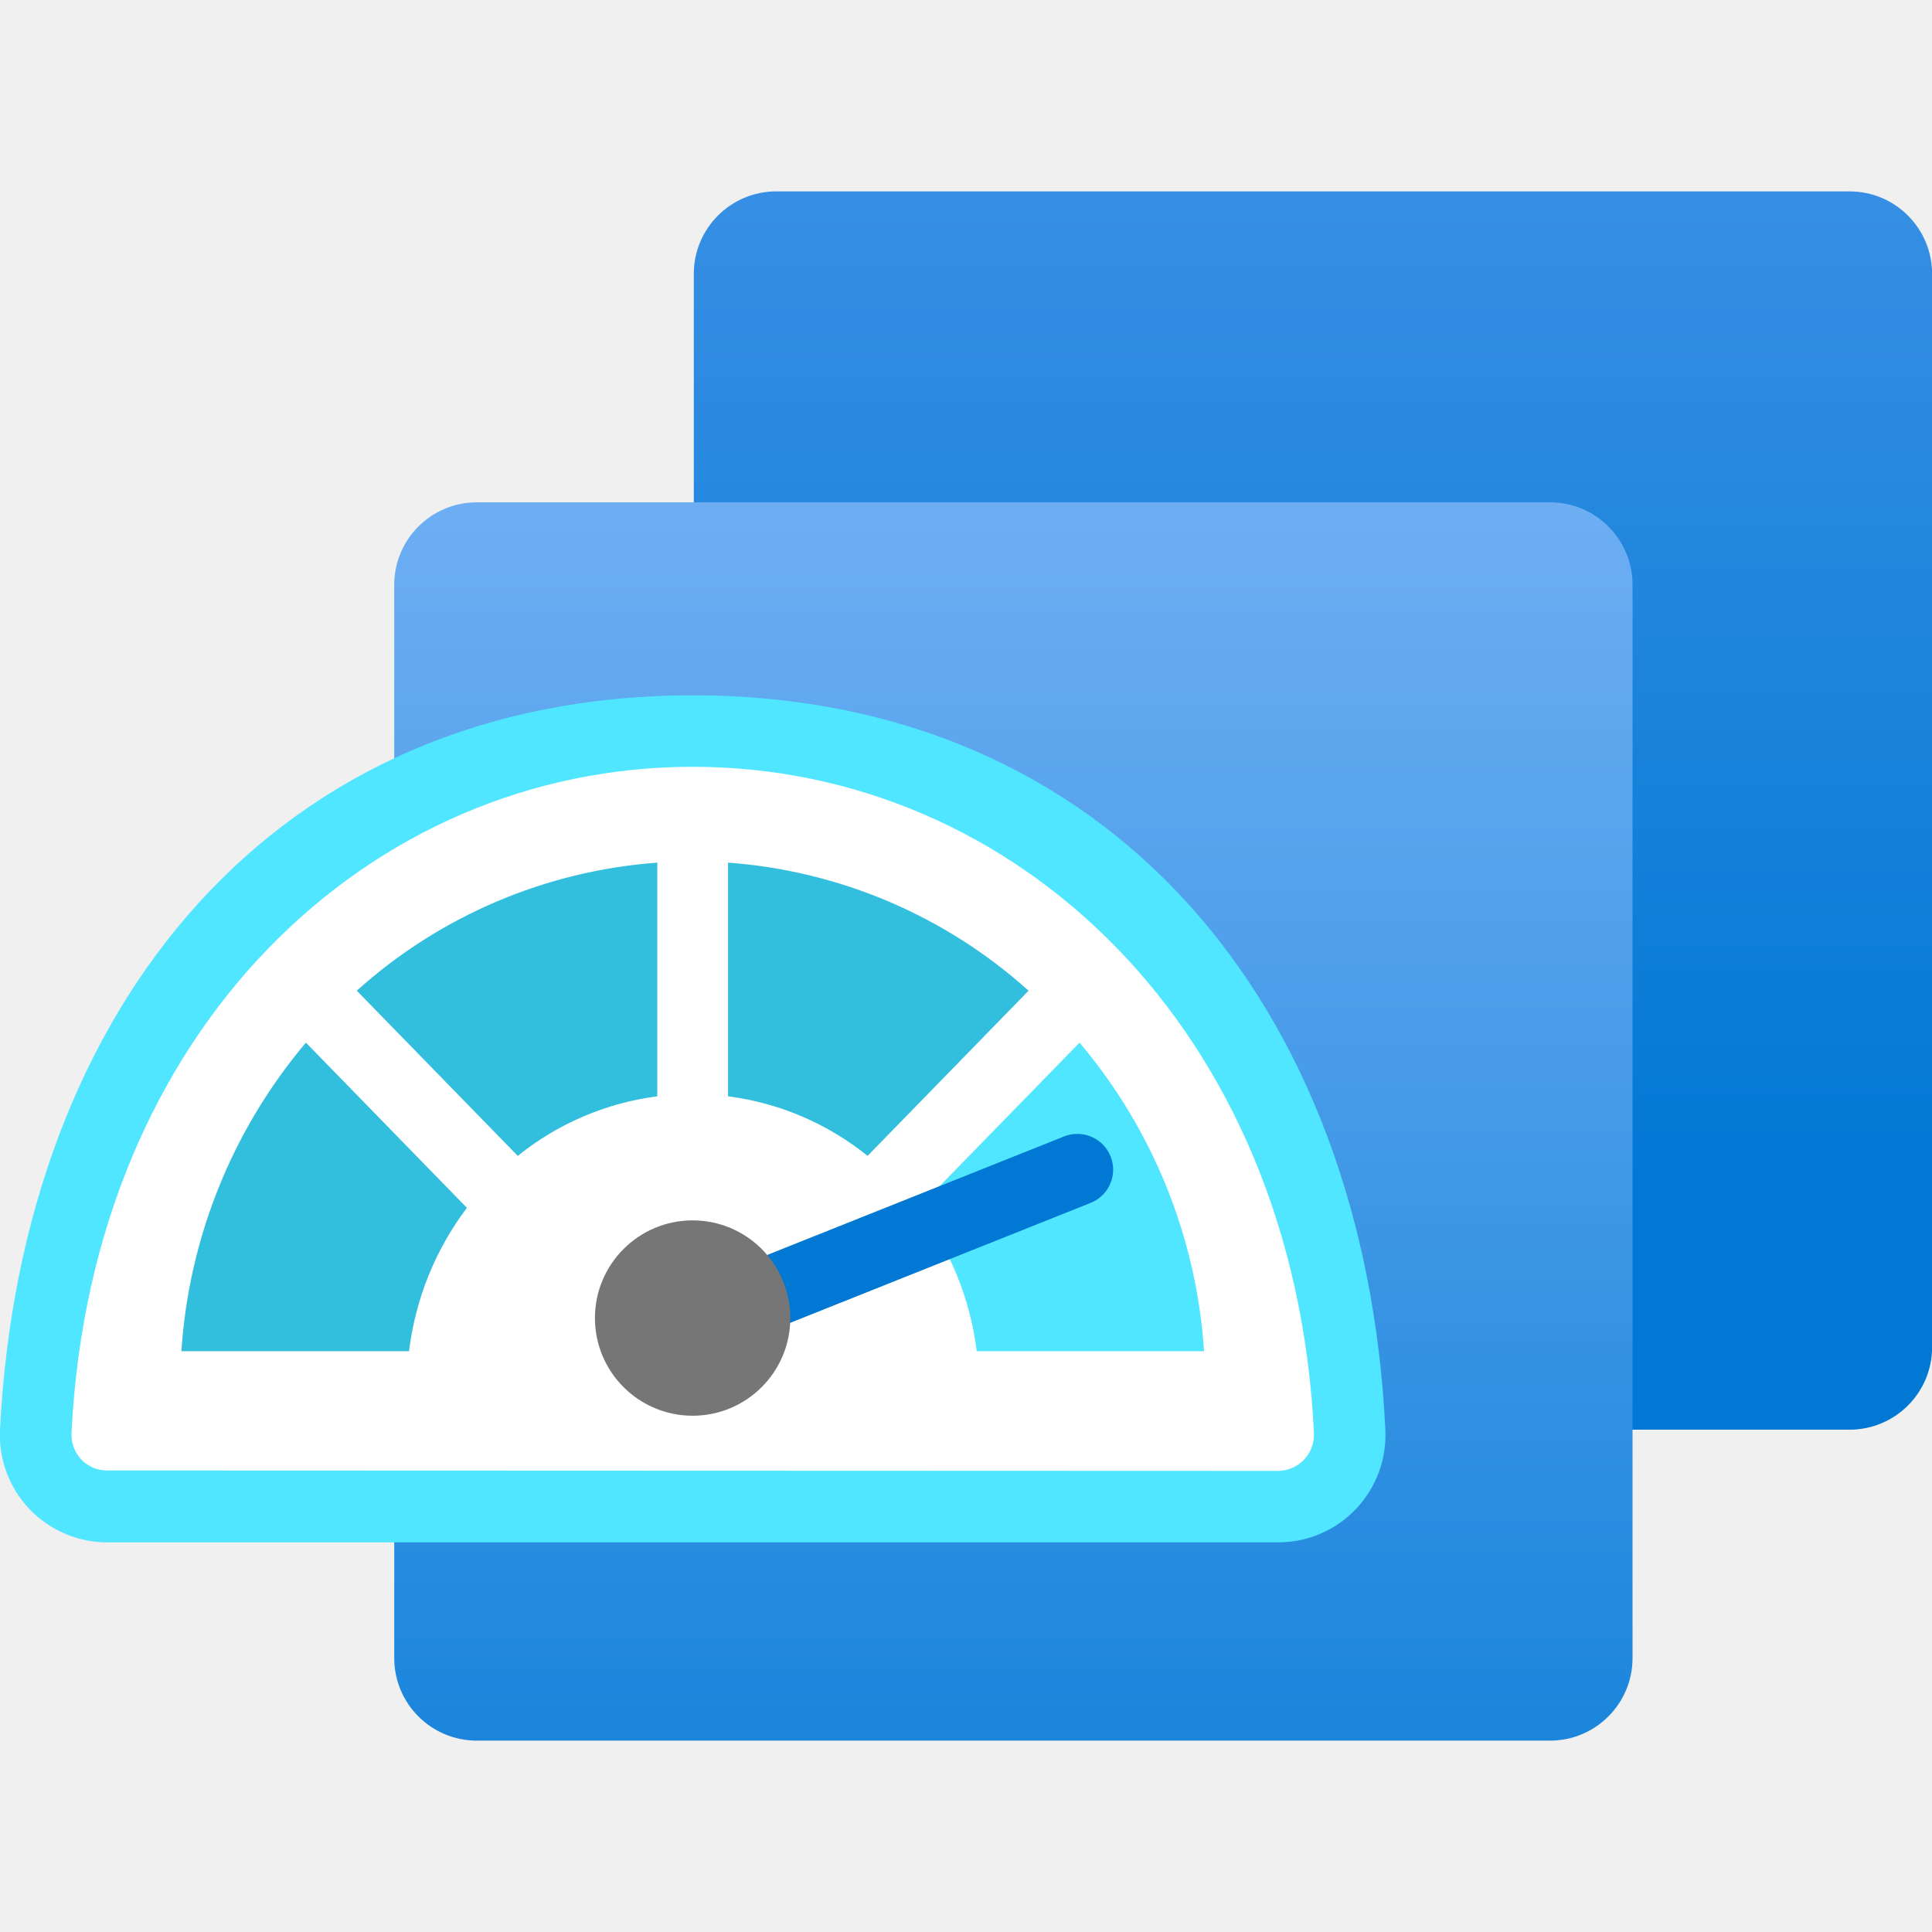
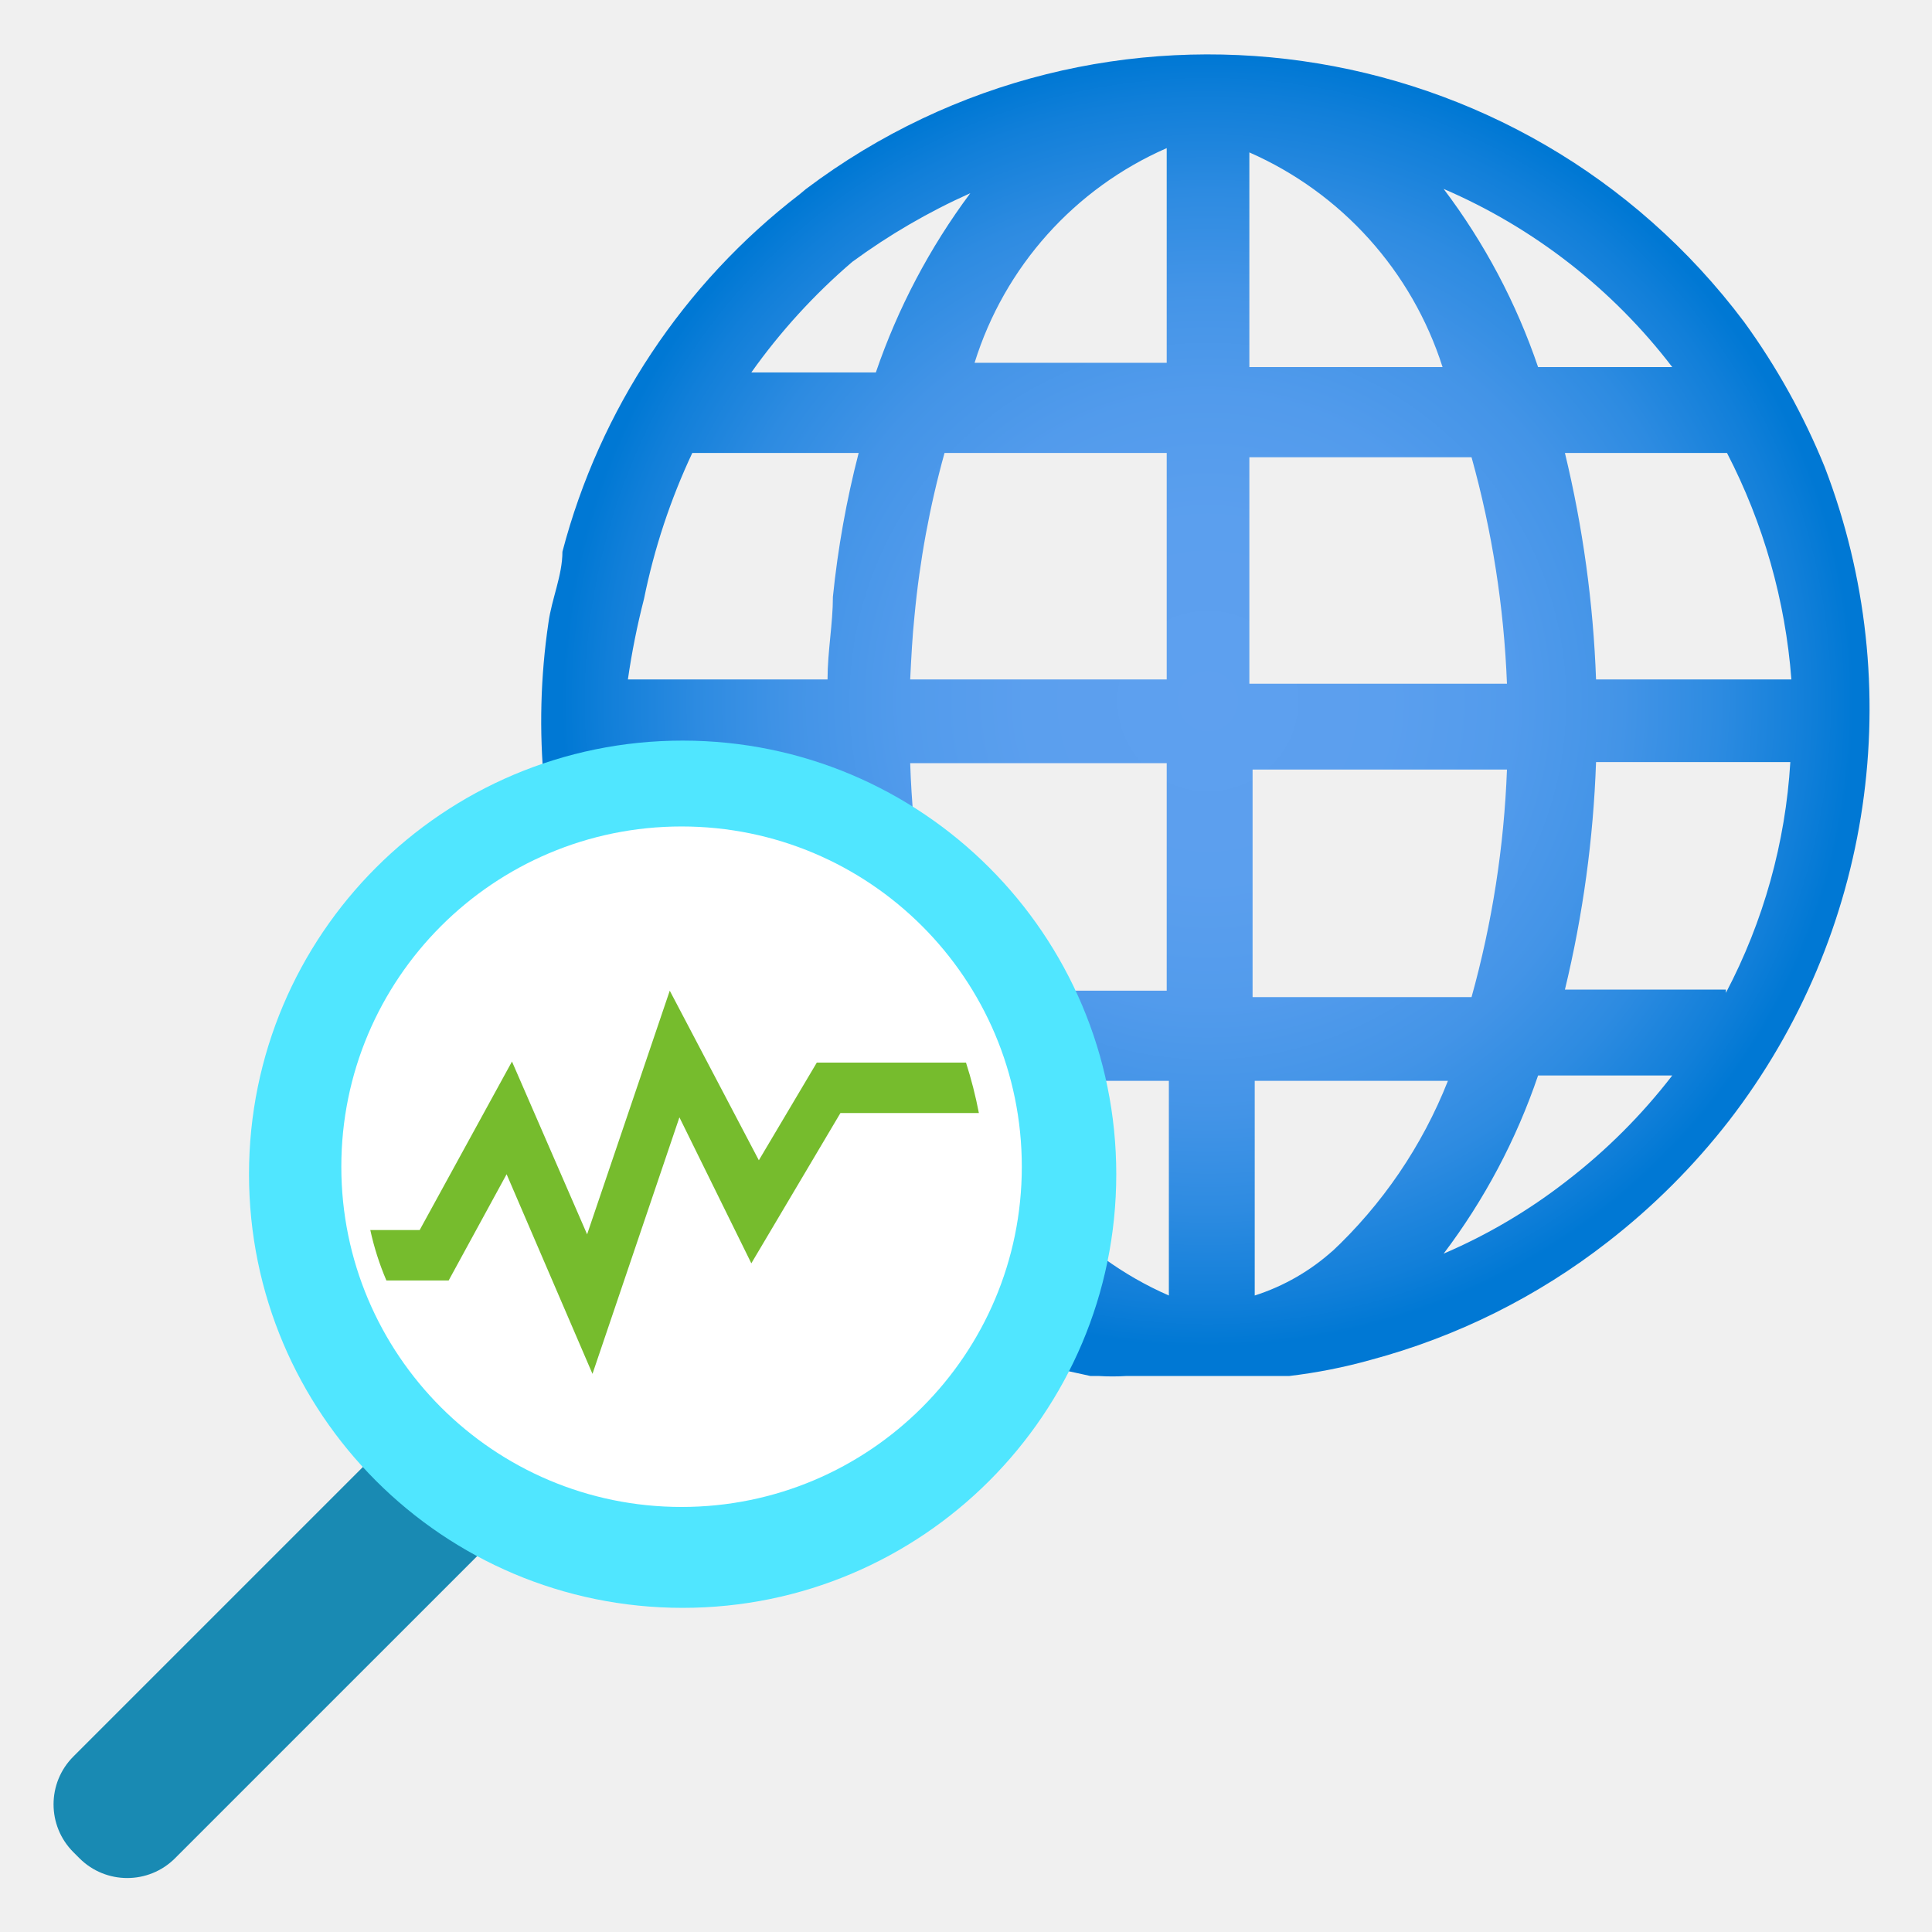
<svg xmlns="http://www.w3.org/2000/svg" viewBox="0 0 18 18" class="msportalfx-svg-placeholder">
  <defs>
-     <linearGradient id="pB__jTO3Q__a" x1="12.232" x2="12.232" y1="-4.943" y2="11.122" gradientTransform="rotate(180 12.232 7.552)" gradientUnits="userSpaceOnUse">
+     <radialGradient id="po0P5tXnk__a" cx="6.61" cy="45.13" r="6.4" gradientTransform="matrix(.94 0 0 .94 5.04 -35.89)" gradientUnits="userSpaceOnUse">
      <stop offset="0" stop-color="#5ea0ef" />
+       <stop offset=".28" stop-color="#5b9fee" />
+       <stop offset=".47" stop-color="#529bec" />
+       <stop offset=".64" stop-color="#4394e7" />
+       <stop offset=".79" stop-color="#2d8be1" />
+       <stop offset=".93" stop-color="#117fd9" />
      <stop offset="1" stop-color="#0078d4" />
-     </linearGradient>
-     <linearGradient id="pB__jTO3Q__b" x1="-1265.709" x2="-1265.709" y1="1.686" y2="19.951" gradientTransform="matrix(1 0 0 -1 1275.149 20.896)" gradientUnits="userSpaceOnUse">
-       <stop offset="0" stop-color="#83b9f9" />
-       <stop offset="1" stop-color="#0078d4" />
-     </linearGradient>
+     </radialGradient>
  </defs>
-   <rect width="11.537" height="11.537" x="6.463" y="1.784" fill="url(#pB__jTO3Q__a)" rx=".769" transform="rotate(-180 12.232 7.552)" />
-   <rect width="11.537" height="11.537" x="3.672" y="4.679" fill="url(#pB__jTO3Q__b)" rx=".769" transform="rotate(-180 9.441 10.448)" />
-   <path fill="#50e6ff" d="M6.453 6.478c3.889 0 6.264 2.893 6.454 6.842a1 1 0 0 1-1 1.05H1a1 1 0 0 1-1-1.051c.2-3.948 2.571-6.841 6.453-6.841" />
-   <path fill="#fff" d="M1 13.7a.33.33 0 0 1-.241-.1.34.34 0 0 1-.093-.248c.186-3.778 2.787-6.208 5.787-6.208s5.607 2.43 5.789 6.208a.337.337 0 0 1-.334.352Z" />
-   <path fill="#32bedd" d="M9.583 9.23a4.7 4.7 0 0 0-2.8-1.193v2.177a2.6 2.6 0 0 1 1.3.555Zm-6.259 0 1.5 1.539a2.6 2.6 0 0 1 1.3-.555V8.037a4.7 4.7 0 0 0-2.8 1.193" />
-   <path fill="#50e6ff" d="M8.557 11.253a2.77 2.77 0 0 1 .543 1.336h2.118a4.96 4.96 0 0 0-1.16-2.875Z" />
-   <path fill="#32bedd" d="m4.35 11.253-1.5-1.539a4.96 4.96 0 0 0-1.16 2.875h2.121a2.77 2.77 0 0 1 .539-1.336" />
-   <path fill="#0078d4" d="M10.348 10.776a.334.334 0 0 0-.432-.189L6.8 11.831l.243.621 3.118-1.245a.333.333 0 0 0 .187-.431" />
-   <circle cx="6.453" cy="12.28" r=".91" fill="#767676" />
+   <rect width="5.89" height="1.34" x="-.15" y="14.53" fill="#198ab3" rx=".63" transform="rotate(-45 2.797 15.202)" />
+   <path fill="url(#po0P5tXnk__a)" d="M17 4.35A6.4 6.4 0 0 0 16.25 3a6.24 6.24 0 0 0-8.74-1.24l-.06.05a6.18 6.18 0 0 0-2.21 3.33c0 .22-.1.44-.13.66A6.25 6.25 0 0 0 7 11.26a2 2 0 0 0 .22.2l.22.18a6 6 0 0 0 .94.6l.1.06.17.07.14.07.15.06.16.06.14.05.2.06h.11l.29.08.32.07h.08a2 2 0 0 0 .25 0h1.52a5 5 0 0 0 .76-.15 6.2 6.2 0 0 0 2.21-1.1 6.4 6.4 0 0 0 1.13-1.13A6.28 6.28 0 0 0 17 4.35m-1.45-.93h-1.22a5.9 5.9 0 0 0-.88-1.66 5.34 5.34 0 0 1 2.13 1.66Zm-3.91-2a3.27 3.27 0 0 1 1.8 2h-1.8Zm0 2.84h2.07a9.2 9.2 0 0 1 .33 2.11h-2.4Zm0 2.91h2.4a9.2 9.2 0 0 1-.33 2.12h-2.04V7.13ZM8.52 5.74a8.7 8.7 0 0 1 .28-1.52h2.07v2.11H8.48c.01-.2.02-.4.04-.59m2.35-4.36v2H9.08a3.23 3.23 0 0 1 1.79-2M7.94 2.44a6 6 0 0 1 1.1-.64 6.1 6.1 0 0 0-.88 1.67H7a5.7 5.7 0 0 1 .94-1.03M6.45 4.22H8a9 9 0 0 0-.24 1.34c0 .25-.05.51-.05.77H5.85A7 7 0 0 1 6 5.58a6 6 0 0 1 .45-1.36m-.6 2.91h1.83A9.4 9.4 0 0 0 8 9.25H6.45a5.4 5.4 0 0 1-.6-2.12M7 10.07h1.21a5.9 5.9 0 0 0 .88 1.66A5.3 5.3 0 0 1 7 10.07m3.89 2a3.23 3.23 0 0 1-1.79-2h1.79Zm0-2.84H8.8a9.2 9.2 0 0 1-.32-2.12h2.39v2.14Zm1.53 2.42a2 2 0 0 1-.73.42v-2h1.8a4.4 4.4 0 0 1-1.09 1.6ZM14.6 11a5.2 5.2 0 0 1-1.15.68 5.9 5.9 0 0 0 .88-1.66h1.25a5.4 5.4 0 0 1-.98.98m1.48-1.78h-1.5a10.6 10.6 0 0 0 .29-2.12h1.81a5.3 5.3 0 0 1-.6 2.15Zm-1.21-2.89a10.6 10.6 0 0 0-.29-2.11h1.51a5.5 5.5 0 0 1 .6 2.11Z" />
+   <circle cx="6.36" cy="10.94" r="4.04" fill="#50e6ff" />
+   <circle cx="6.35" cy="10.87" r="3.17" fill="#fff" />
+   <path fill="#76bc2d" d="m4.72 10.94.8 1.86.81-2.39.67 1.36.83-1.4h1.29A4 4 0 0 0 9 9.9H7.61l-.54.91-.83-1.58-.77 2.27-.7-1.61-.86 1.57h-.46a2.6 2.6 0 0 0 .15.47h.58Z" />
  <style>.msportalfx-svg-c01{fill:#fff}.msportalfx-svg-c02{fill:#e5e5e5}.msportalfx-svg-c03{fill:#a0a1a2}.msportalfx-svg-c04{fill:#7a7a7a}.msportalfx-svg-c05{fill:#3e3e3e}.msportalfx-svg-c06{fill:#1e1e1e}.msportalfx-svg-c07{fill:#0f0f0f}.msportalfx-svg-c08{fill:#ba141a}.msportalfx-svg-c09{fill:#dd5900}.msportalfx-svg-c10{fill:#ff8c00}.msportalfx-svg-c11{fill:#fcd116}.msportalfx-svg-c12{fill:#fee087}.msportalfx-svg-c13{fill:#b8d432}.msportalfx-svg-c14,.msportalfx-svg-c32{fill:#57a300}.msportalfx-svg-c15{fill:#59b4d9}.msportalfx-svg-c16{fill:#3999c6}.msportalfx-svg-c17{fill:#804998}.msportalfx-svg-c18{fill:#ec008c}.msportalfx-svg-c19{fill:#0072c6}.msportalfx-svg-c20{fill:#68217a}.msportalfx-svg-c21{fill:#00188f}.msportalfx-svg-c22{fill:#e81123}.fxs-mode-light .msportalfx-svg-c22{fill:#a4262c}.msportalfx-svg-c23{fill:#cae3f3}.msportalfx-svg-c24{fill:#59aed3}.msportalfx-svg-c25{fill:#4c3b12}.msportalfx-svg-c26{fill:#be9555}.msportalfx-svg-c27{fill:#4f4d52}.msportalfx-svg-c28{fill:#ef6f59}.msportalfx-svg-c29{fill:#f7cb64}.msportalfx-svg-c30{fill:#fdd8db}.msportalfx-svg-c31{fill:#f6ffec}.msportalfx-svg-c33{fill:#8a2da5}.msportalfx-svg-c34{fill:#e00b1c}.msportalfx-svg-c35{fill:#015cda}.msportalfx-svg-c36{fill:#5db300}.msportalfx-svg-c97{fill:#ffb900}.msportalfx-svg-c98{fill:#00a4ef}.msportalfx-svg-c99{fill:#f25022}.msportalfx-inverted-theme .msportalfx-svg-c05,.fxs-theme-dark .msportalfx-svg-c05{fill:#777}.msportalfx-inverted-theme .msportalfx-svg-c07,.fxs-theme-dark .msportalfx-svg-c07{fill:#f2f2f2}.msportalfx-svg-palette-white{fill:#fff}.msportalfx-svg-palette-blue{fill:#015cda}.msportalfx-svg-palette-black{fill:#1e1e1e}.msportalfx-svg-palette-green{fill:#57a300}.msportalfx-svg-palette-gray{fill:#a0a1a2}.msportalfx-svg-palette-inherit{fill:inherit}.msportalfx-svg-badge{position:absolute;left:0;bottom:0;min-height:10px;min-width:10px}.fxc-menu-icon&gt;.msportalfx-svg-badge{left:-2px;bottom:-2px;min-height:8px;min-width:8px}.msportalfx-svg-disabled{filter:grayscale(100%)}.msportalfx-svg-loading-square{animation:ProgressFlagAnimation 1.45s infinite ease-in-out;transform-origin:50%}.msportalfx-svg-loading-square:nth-child(1){animation-delay:0s}.msportalfx-svg-loading-square:nth-child(2){animation-delay:.2s}.msportalfx-svg-loading-square:nth-child(3){animation-delay:.4s}@keyframes ProgressFlagAnimation{0%{transform:scale(1);opacity:.3}36.1%{transform:scale(1.06);opacity:1}50%{transform:scale(1.06);opacity:1}86.1%{transform:scale(1);opacity:.3}}.msportalfx-svg-flip-horizontal&gt;svg,svg.msportalfx-svg-flip-horizontal{transform:scaleX(-1)}.msportalfx-svg-fabric-rotate360{animation:ImageRotation 1.3s cubic-bezier(.53,.21,.29,.67) infinite}@keyframes ImageRotation{0%{transform:rotate(-45deg)}100%{transform:rotate(315deg)}}.fxs-svg-number .msportalfx-font-bold{font-size:10px;fill:#0065ad}.fxs-svg-number .fxs-svg-circle{stroke-width:0%;fill:#0078d4}.fxs-svg-number .fxs-svg-text{fill:#fff;font-size:10px}.fxs-svg-number.msportalfx-svg-disabled{filter:grayscale(0%)}.fxs-svg-number.msportalfx-svg-disabled .fxs-svg-circle{fill:#fff;stroke-width:1px;stroke:#949494}.fxs-svg-number.msportalfx-svg-disabled .fxs-svg-text{fill:#949494}.fxs-theme-dark .fxs-svg-number .fxs-svg-text{fill:#0f0f0f}.fxs-theme-dark .fxs-svg-number .fxs-svg-circle{stroke-width:0%;fill:#0078d4}.fxs-theme-dark .fxs-svg-number.msportalfx-svg-disabled .fxs-svg-circle{fill:#0f0f0f;stroke-width:1px;stroke:#949494}.fxs-theme-dark .fxs-svg-number.msportalfx-svg-disabled .fxs-svg-text{fill:#949494}</style>
</svg>
